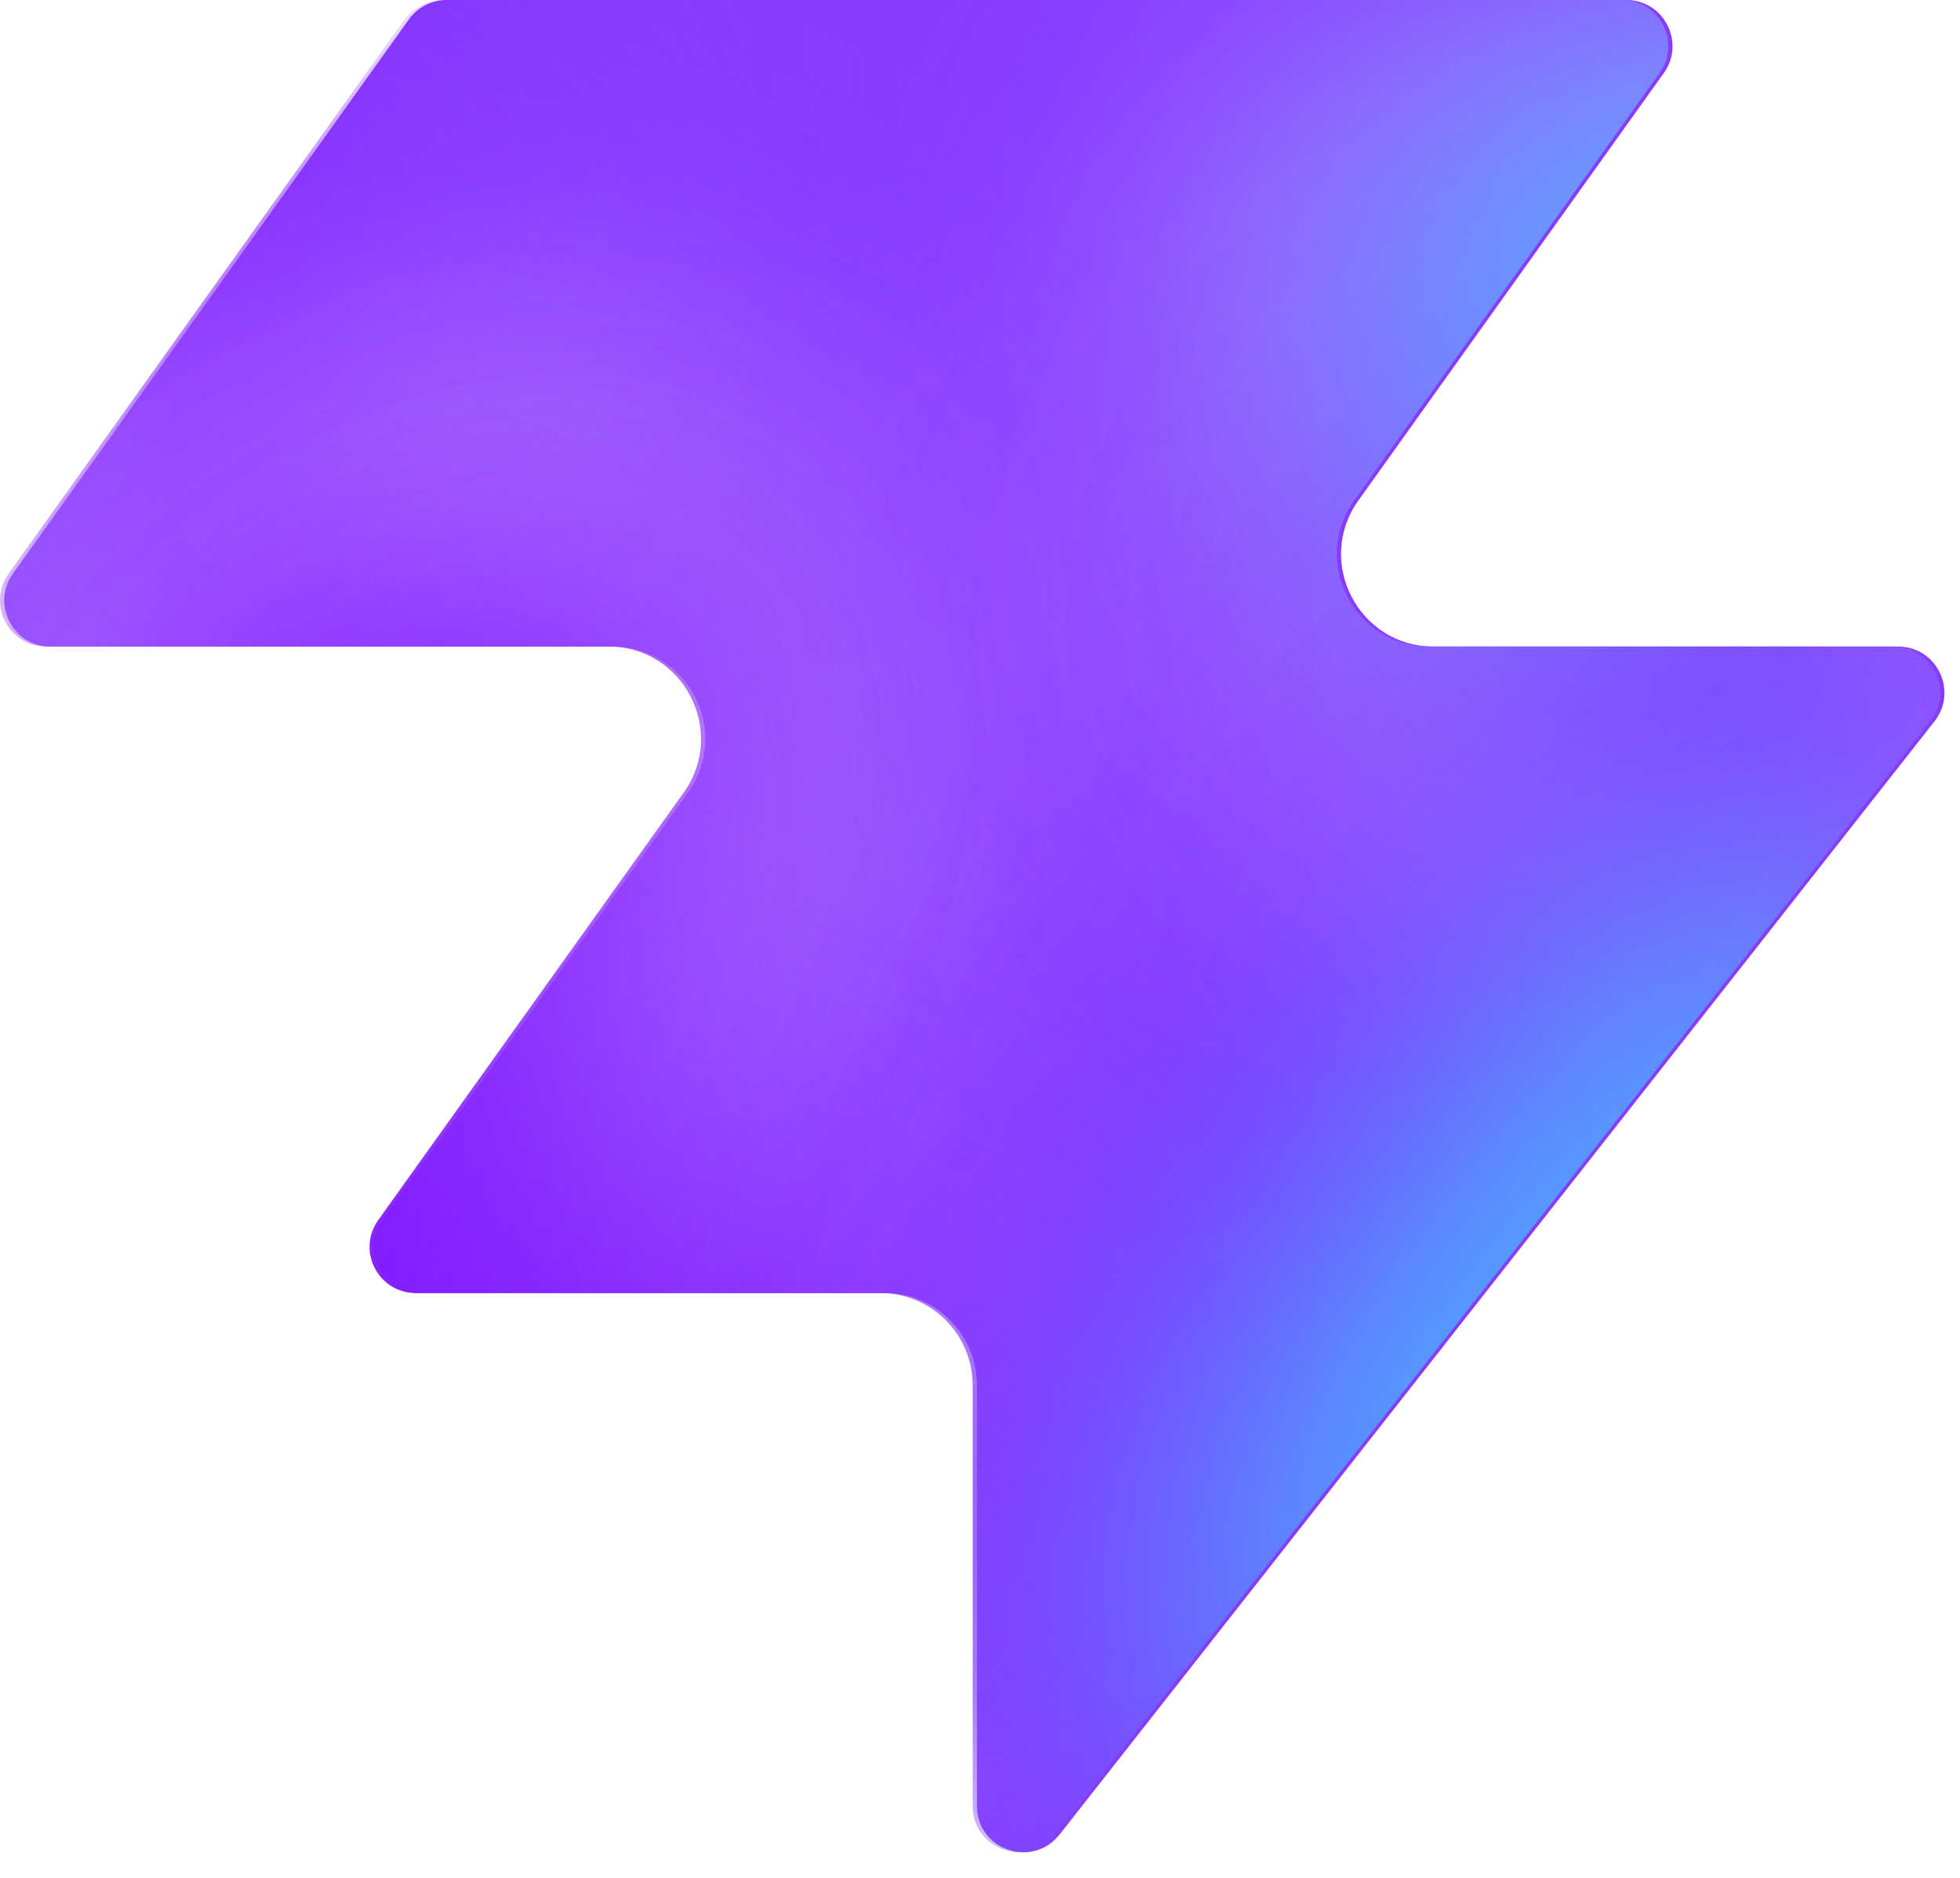
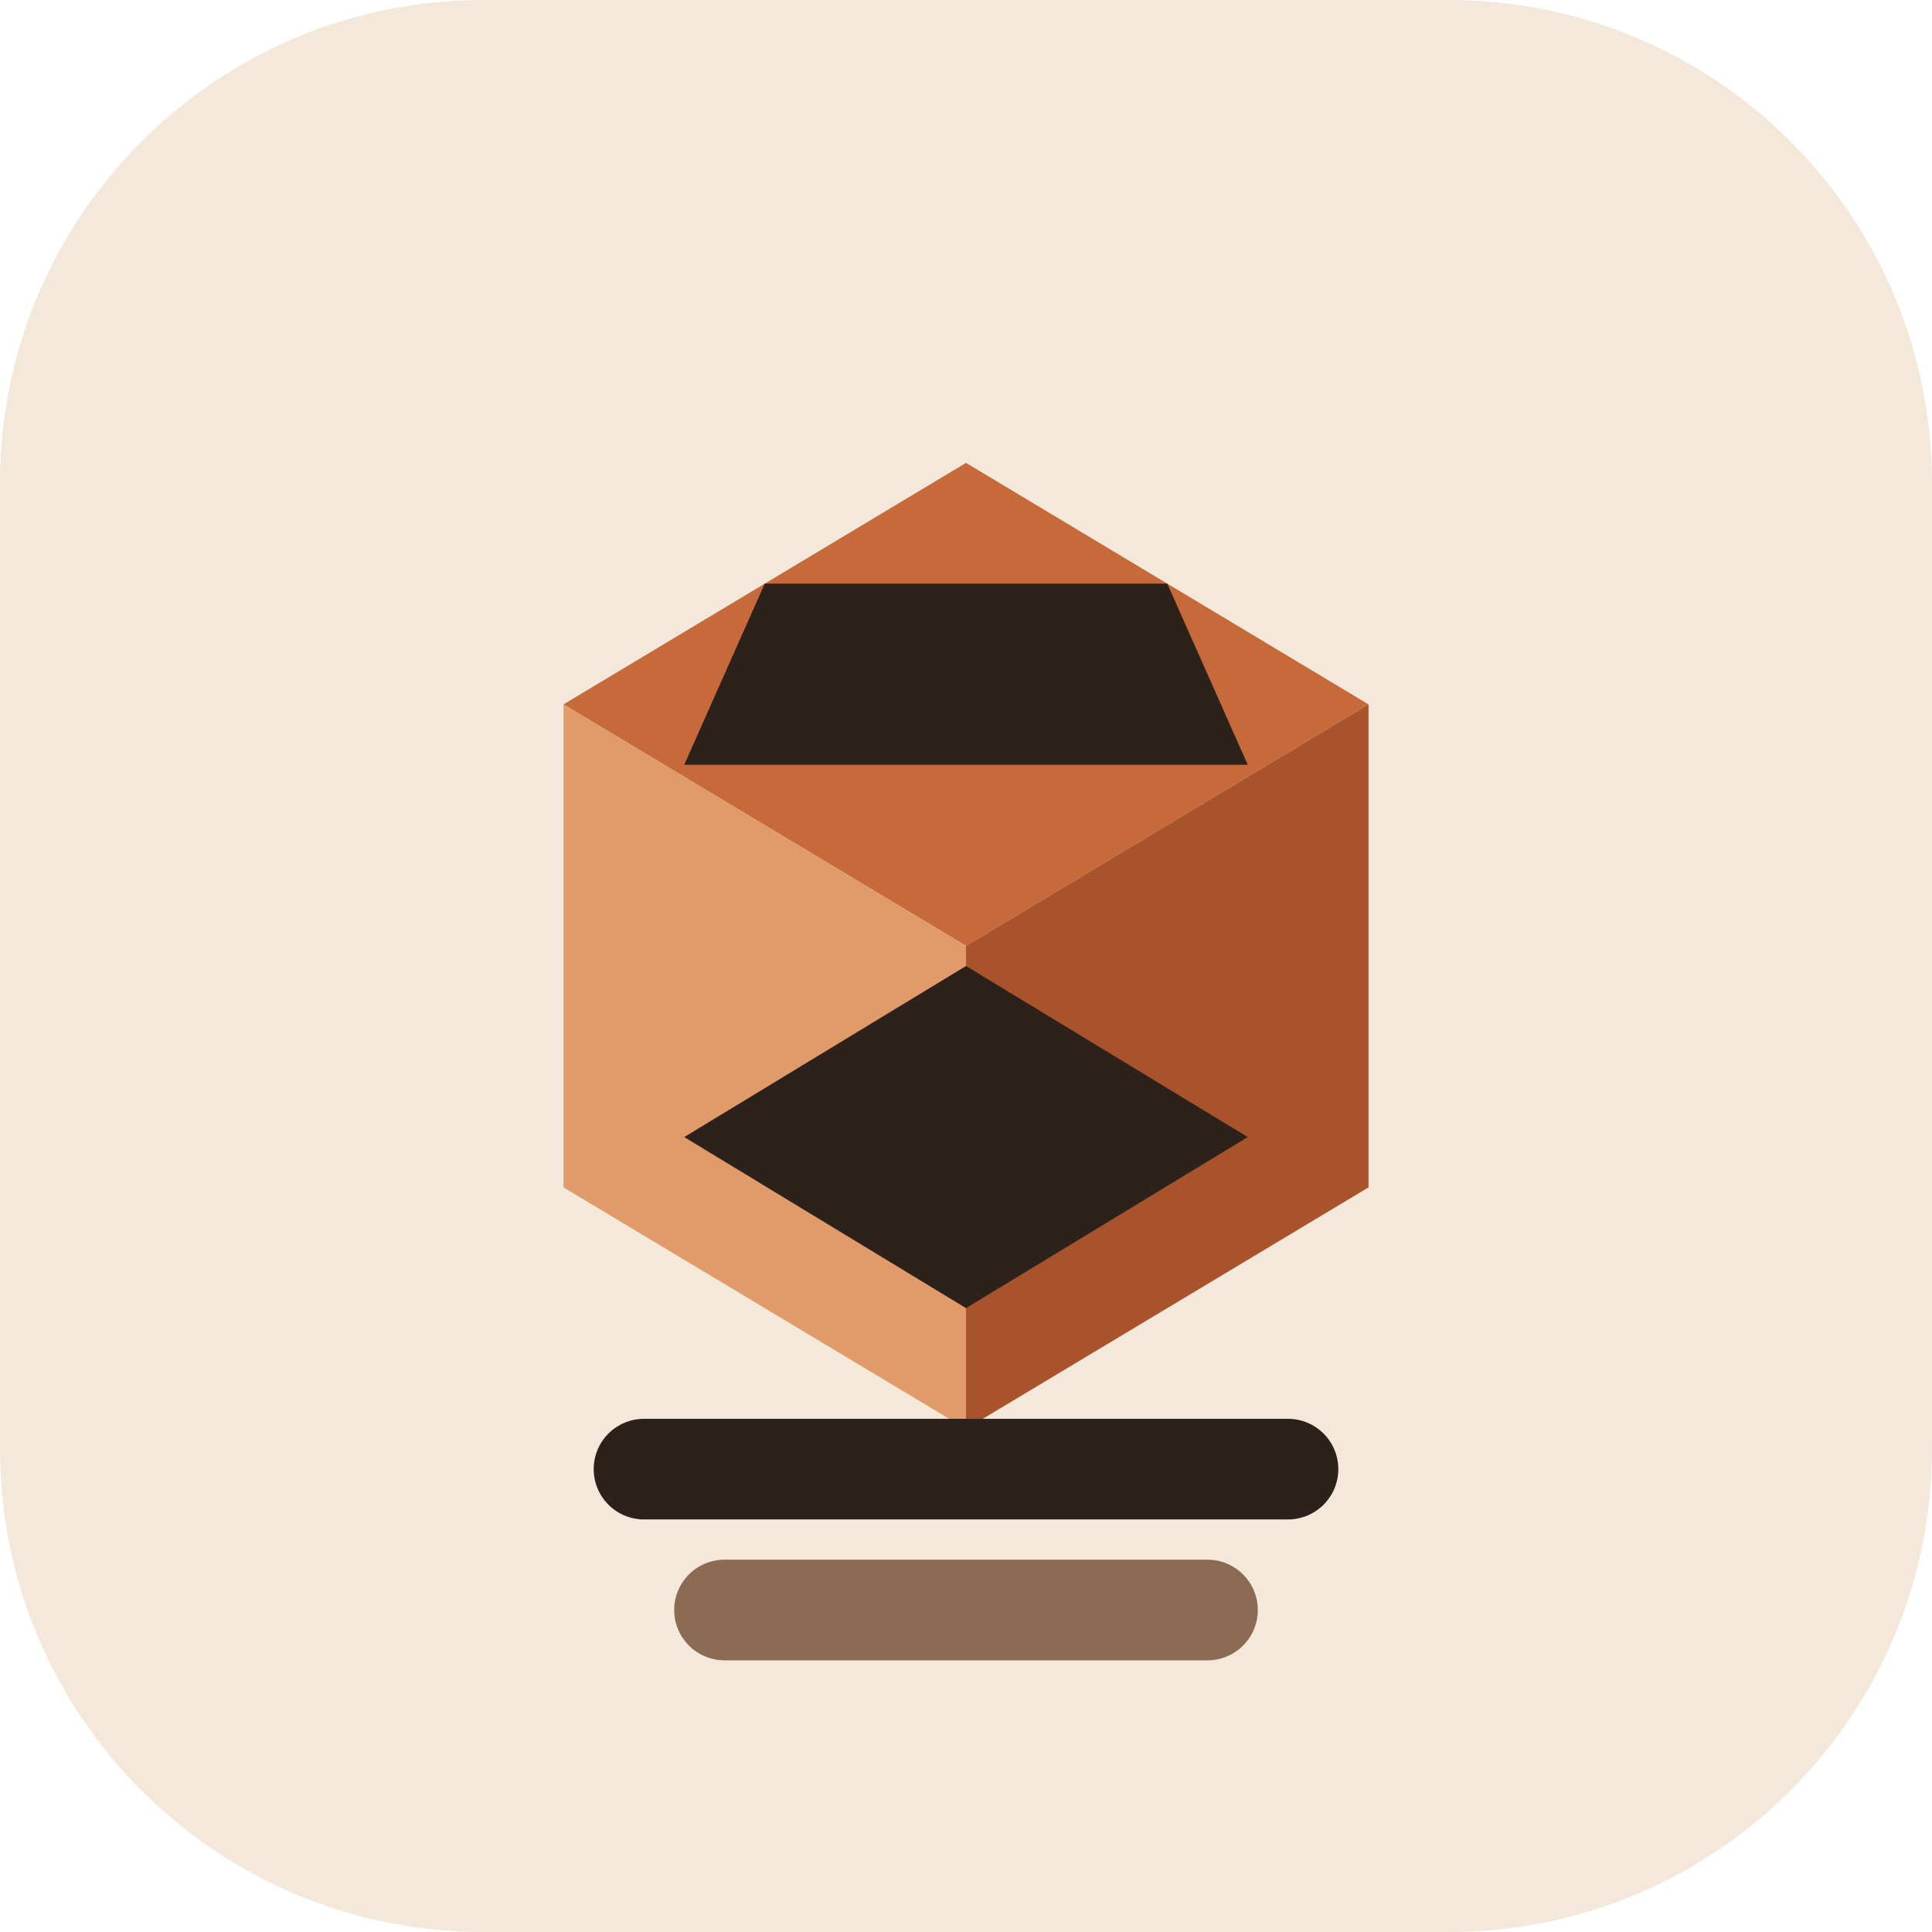
- <svg xmlns="http://www.w3.org/2000/svg" width="48" height="46" fill="none" viewBox="0 0 48 46">
-   <path fill="#863bff" d="M25.946 44.938c-.664.845-2.021.375-2.021-.698V33.937a2.26 2.26 0 0 0-2.262-2.262H10.287c-.92 0-1.456-1.04-.92-1.788l7.48-10.471c1.07-1.497 0-3.578-1.842-3.578H1.237c-.92 0-1.456-1.04-.92-1.788L10.013.474c.214-.297.556-.474.92-.474h28.894c.92 0 1.456 1.04.92 1.788l-7.48 10.471c-1.07 1.498 0 3.579 1.842 3.579h11.377c.943 0 1.473 1.088.89 1.83L25.947 44.94z" style="fill:#863bff;fill:color(display-p3 .525 .23 1);fill-opacity:1" />
-   <mask id="a" width="48" height="46" x="0" y="0" maskUnits="userSpaceOnUse" style="mask-type:alpha">
-     <path fill="#000" d="M25.842 44.938c-.664.844-2.021.375-2.021-.698V33.937a2.26 2.26 0 0 0-2.262-2.262H10.183c-.92 0-1.456-1.04-.92-1.788l7.48-10.471c1.07-1.498 0-3.579-1.842-3.579H1.133c-.92 0-1.456-1.04-.92-1.787L9.91.473c.214-.297.556-.474.92-.474h28.894c.92 0 1.456 1.04.92 1.788l-7.48 10.471c-1.07 1.498 0 3.578 1.842 3.578h11.377c.943 0 1.473 1.088.89 1.832L25.843 44.94z" style="fill:#000;fill-opacity:1" />
-   </mask>
-   <g mask="url(#a)">
-     <g filter="url(#b)">
-       <ellipse cx="5.508" cy="14.704" fill="#ede6ff" rx="5.508" ry="14.704" style="fill:#ede6ff;fill:color(display-p3 .927 .903 1);fill-opacity:1" transform="matrix(.00324 1 1 -.00324 -4.47 31.516)" />
-     </g>
-     <g filter="url(#c)">
-       <ellipse cx="10.399" cy="29.851" fill="#ede6ff" rx="10.399" ry="29.851" style="fill:#ede6ff;fill:color(display-p3 .927 .903 1);fill-opacity:1" transform="matrix(.00324 1 1 -.00324 -39.328 7.883)" />
-     </g>
-     <g filter="url(#d)">
-       <ellipse cx="5.508" cy="30.487" fill="#7e14ff" rx="5.508" ry="30.487" style="fill:#7e14ff;fill:color(display-p3 .492 .077 1);fill-opacity:1" transform="rotate(89.814 -25.913 -14.639)scale(1 -1)" />
-     </g>
-     <g filter="url(#e)">
-       <ellipse cx="5.508" cy="30.599" fill="#7e14ff" rx="5.508" ry="30.599" style="fill:#7e14ff;fill:color(display-p3 .492 .077 1);fill-opacity:1" transform="rotate(89.814 -32.644 -3.334)scale(1 -1)" />
-     </g>
-     <g filter="url(#f)">
-       <ellipse cx="5.508" cy="30.599" fill="#7e14ff" rx="5.508" ry="30.599" style="fill:#7e14ff;fill:color(display-p3 .492 .077 1);fill-opacity:1" transform="matrix(.00324 1 1 -.00324 -34.34 30.47)" />
-     </g>
-     <g filter="url(#g)">
-       <ellipse cx="14.072" cy="22.078" fill="#ede6ff" rx="14.072" ry="22.078" style="fill:#ede6ff;fill:color(display-p3 .927 .903 1);fill-opacity:1" transform="rotate(93.35 24.506 48.493)scale(-1 1)" />
-     </g>
-     <g filter="url(#h)">
-       <ellipse cx="3.47" cy="21.501" fill="#7e14ff" rx="3.47" ry="21.501" style="fill:#7e14ff;fill:color(display-p3 .492 .077 1);fill-opacity:1" transform="rotate(89.009 28.708 47.59)scale(-1 1)" />
-     </g>
-     <g filter="url(#i)">
-       <ellipse cx="3.47" cy="21.501" fill="#7e14ff" rx="3.47" ry="21.501" style="fill:#7e14ff;fill:color(display-p3 .492 .077 1);fill-opacity:1" transform="rotate(89.009 28.708 47.59)scale(-1 1)" />
-     </g>
-     <g filter="url(#j)">
-       <ellipse cx=".387" cy="8.972" fill="#7e14ff" rx="4.407" ry="29.108" style="fill:#7e14ff;fill:color(display-p3 .492 .077 1);fill-opacity:1" transform="rotate(39.51 .387 8.972)" />
-     </g>
-     <g filter="url(#k)">
-       <ellipse cx="47.523" cy="-6.092" fill="#7e14ff" rx="4.407" ry="29.108" style="fill:#7e14ff;fill:color(display-p3 .492 .077 1);fill-opacity:1" transform="rotate(37.892 47.523 -6.092)" />
-     </g>
-     <g filter="url(#l)">
-       <ellipse cx="41.412" cy="6.333" fill="#47bfff" rx="5.971" ry="9.665" style="fill:#47bfff;fill:color(display-p3 .28 .748 1);fill-opacity:1" transform="rotate(37.892 41.412 6.333)" />
-     </g>
-     <g filter="url(#m)">
-       <ellipse cx="-1.879" cy="38.332" fill="#7e14ff" rx="4.407" ry="29.108" style="fill:#7e14ff;fill:color(display-p3 .492 .077 1);fill-opacity:1" transform="rotate(37.892 -1.88 38.332)" />
-     </g>
-     <g filter="url(#n)">
-       <ellipse cx="-1.879" cy="38.332" fill="#7e14ff" rx="4.407" ry="29.108" style="fill:#7e14ff;fill:color(display-p3 .492 .077 1);fill-opacity:1" transform="rotate(37.892 -1.88 38.332)" />
-     </g>
-     <g filter="url(#o)">
-       <ellipse cx="35.651" cy="29.907" fill="#7e14ff" rx="4.407" ry="29.108" style="fill:#7e14ff;fill:color(display-p3 .492 .077 1);fill-opacity:1" transform="rotate(37.892 35.651 29.907)" />
-     </g>
-     <g filter="url(#p)">
-       <ellipse cx="38.418" cy="32.4" fill="#47bfff" rx="5.971" ry="15.297" style="fill:#47bfff;fill:color(display-p3 .28 .748 1);fill-opacity:1" transform="rotate(37.892 38.418 32.4)" />
-     </g>
-   </g>
-   <defs>
-     <filter id="b" width="60.045" height="41.654" x="-19.77" y="16.149" color-interpolation-filters="sRGB" filterUnits="userSpaceOnUse">
-       <feFlood flood-opacity="0" result="BackgroundImageFix" />
-       <feBlend in="SourceGraphic" in2="BackgroundImageFix" result="shape" />
-       <feGaussianBlur result="effect1_foregroundBlur_2002_17158" stdDeviation="7.659" />
-     </filter>
-     <filter id="c" width="90.34" height="51.437" x="-54.613" y="-7.533" color-interpolation-filters="sRGB" filterUnits="userSpaceOnUse">
-       <feFlood flood-opacity="0" result="BackgroundImageFix" />
-       <feBlend in="SourceGraphic" in2="BackgroundImageFix" result="shape" />
-       <feGaussianBlur result="effect1_foregroundBlur_2002_17158" stdDeviation="7.659" />
-     </filter>
-     <filter id="d" width="79.355" height="29.4" x="-49.64" y="2.03" color-interpolation-filters="sRGB" filterUnits="userSpaceOnUse">
-       <feFlood flood-opacity="0" result="BackgroundImageFix" />
-       <feBlend in="SourceGraphic" in2="BackgroundImageFix" result="shape" />
-       <feGaussianBlur result="effect1_foregroundBlur_2002_17158" stdDeviation="4.596" />
-     </filter>
-     <filter id="e" width="79.579" height="29.4" x="-45.045" y="20.029" color-interpolation-filters="sRGB" filterUnits="userSpaceOnUse">
-       <feFlood flood-opacity="0" result="BackgroundImageFix" />
-       <feBlend in="SourceGraphic" in2="BackgroundImageFix" result="shape" />
-       <feGaussianBlur result="effect1_foregroundBlur_2002_17158" stdDeviation="4.596" />
-     </filter>
-     <filter id="f" width="79.579" height="29.4" x="-43.513" y="21.178" color-interpolation-filters="sRGB" filterUnits="userSpaceOnUse">
-       <feFlood flood-opacity="0" result="BackgroundImageFix" />
-       <feBlend in="SourceGraphic" in2="BackgroundImageFix" result="shape" />
-       <feGaussianBlur result="effect1_foregroundBlur_2002_17158" stdDeviation="4.596" />
-     </filter>
-     <filter id="g" width="74.749" height="58.852" x="15.756" y="-17.901" color-interpolation-filters="sRGB" filterUnits="userSpaceOnUse">
-       <feFlood flood-opacity="0" result="BackgroundImageFix" />
-       <feBlend in="SourceGraphic" in2="BackgroundImageFix" result="shape" />
-       <feGaussianBlur result="effect1_foregroundBlur_2002_17158" stdDeviation="7.659" />
-     </filter>
-     <filter id="h" width="61.377" height="25.362" x="23.548" y="2.284" color-interpolation-filters="sRGB" filterUnits="userSpaceOnUse">
-       <feFlood flood-opacity="0" result="BackgroundImageFix" />
-       <feBlend in="SourceGraphic" in2="BackgroundImageFix" result="shape" />
-       <feGaussianBlur result="effect1_foregroundBlur_2002_17158" stdDeviation="4.596" />
-     </filter>
-     <filter id="i" width="61.377" height="25.362" x="23.548" y="2.284" color-interpolation-filters="sRGB" filterUnits="userSpaceOnUse">
-       <feFlood flood-opacity="0" result="BackgroundImageFix" />
-       <feBlend in="SourceGraphic" in2="BackgroundImageFix" result="shape" />
-       <feGaussianBlur result="effect1_foregroundBlur_2002_17158" stdDeviation="4.596" />
-     </filter>
-     <filter id="j" width="56.045" height="63.649" x="-27.636" y="-22.853" color-interpolation-filters="sRGB" filterUnits="userSpaceOnUse">
-       <feFlood flood-opacity="0" result="BackgroundImageFix" />
-       <feBlend in="SourceGraphic" in2="BackgroundImageFix" result="shape" />
-       <feGaussianBlur result="effect1_foregroundBlur_2002_17158" stdDeviation="4.596" />
-     </filter>
-     <filter id="k" width="54.814" height="64.646" x="20.116" y="-38.415" color-interpolation-filters="sRGB" filterUnits="userSpaceOnUse">
-       <feFlood flood-opacity="0" result="BackgroundImageFix" />
-       <feBlend in="SourceGraphic" in2="BackgroundImageFix" result="shape" />
-       <feGaussianBlur result="effect1_foregroundBlur_2002_17158" stdDeviation="4.596" />
-     </filter>
-     <filter id="l" width="33.541" height="35.313" x="24.641" y="-11.323" color-interpolation-filters="sRGB" filterUnits="userSpaceOnUse">
-       <feFlood flood-opacity="0" result="BackgroundImageFix" />
-       <feBlend in="SourceGraphic" in2="BackgroundImageFix" result="shape" />
-       <feGaussianBlur result="effect1_foregroundBlur_2002_17158" stdDeviation="4.596" />
-     </filter>
-     <filter id="m" width="54.814" height="64.646" x="-29.286" y="6.009" color-interpolation-filters="sRGB" filterUnits="userSpaceOnUse">
-       <feFlood flood-opacity="0" result="BackgroundImageFix" />
-       <feBlend in="SourceGraphic" in2="BackgroundImageFix" result="shape" />
-       <feGaussianBlur result="effect1_foregroundBlur_2002_17158" stdDeviation="4.596" />
-     </filter>
-     <filter id="n" width="54.814" height="64.646" x="-29.286" y="6.009" color-interpolation-filters="sRGB" filterUnits="userSpaceOnUse">
-       <feFlood flood-opacity="0" result="BackgroundImageFix" />
-       <feBlend in="SourceGraphic" in2="BackgroundImageFix" result="shape" />
-       <feGaussianBlur result="effect1_foregroundBlur_2002_17158" stdDeviation="4.596" />
-     </filter>
-     <filter id="o" width="54.814" height="64.646" x="8.244" y="-2.416" color-interpolation-filters="sRGB" filterUnits="userSpaceOnUse">
-       <feFlood flood-opacity="0" result="BackgroundImageFix" />
-       <feBlend in="SourceGraphic" in2="BackgroundImageFix" result="shape" />
-       <feGaussianBlur result="effect1_foregroundBlur_2002_17158" stdDeviation="4.596" />
-     </filter>
-     <filter id="p" width="39.409" height="43.623" x="18.713" y="10.588" color-interpolation-filters="sRGB" filterUnits="userSpaceOnUse">
-       <feFlood flood-opacity="0" result="BackgroundImageFix" />
-       <feBlend in="SourceGraphic" in2="BackgroundImageFix" result="shape" />
-       <feGaussianBlur result="effect1_foregroundBlur_2002_17158" stdDeviation="4.596" />
-     </filter>
-   </defs>
+ <svg xmlns="http://www.w3.org/2000/svg" width="48" height="48" viewBox="0 0 48 48" fill="none">
+   <rect width="48" height="48" rx="12" fill="#F4E8DA" />
+   <path d="M14 17.5L24 11.5L34 17.5L24 23.5L14 17.5Z" fill="#C66A3C" />
+   <path d="M14 17.5L24 23.5V35.5L14 29.5V17.5Z" fill="#E19A6A" />
+   <path d="M34 17.5L24 23.5V35.5L34 29.5V17.5Z" fill="#A9532D" />
+   <path d="M17 28.25L24 24L31 28.25L24 32.5L17 28.25Z" fill="#2C211B" />
+   <path d="M19 14.5H29L31 19H17L19 14.5Z" fill="#2C211B" />
+   <path d="M16 36.5H32" stroke="#2C211B" stroke-width="2.5" stroke-linecap="round" />
+   <path d="M18 40H30" stroke="#8C6B54" stroke-width="2.5" stroke-linecap="round" />
</svg>
